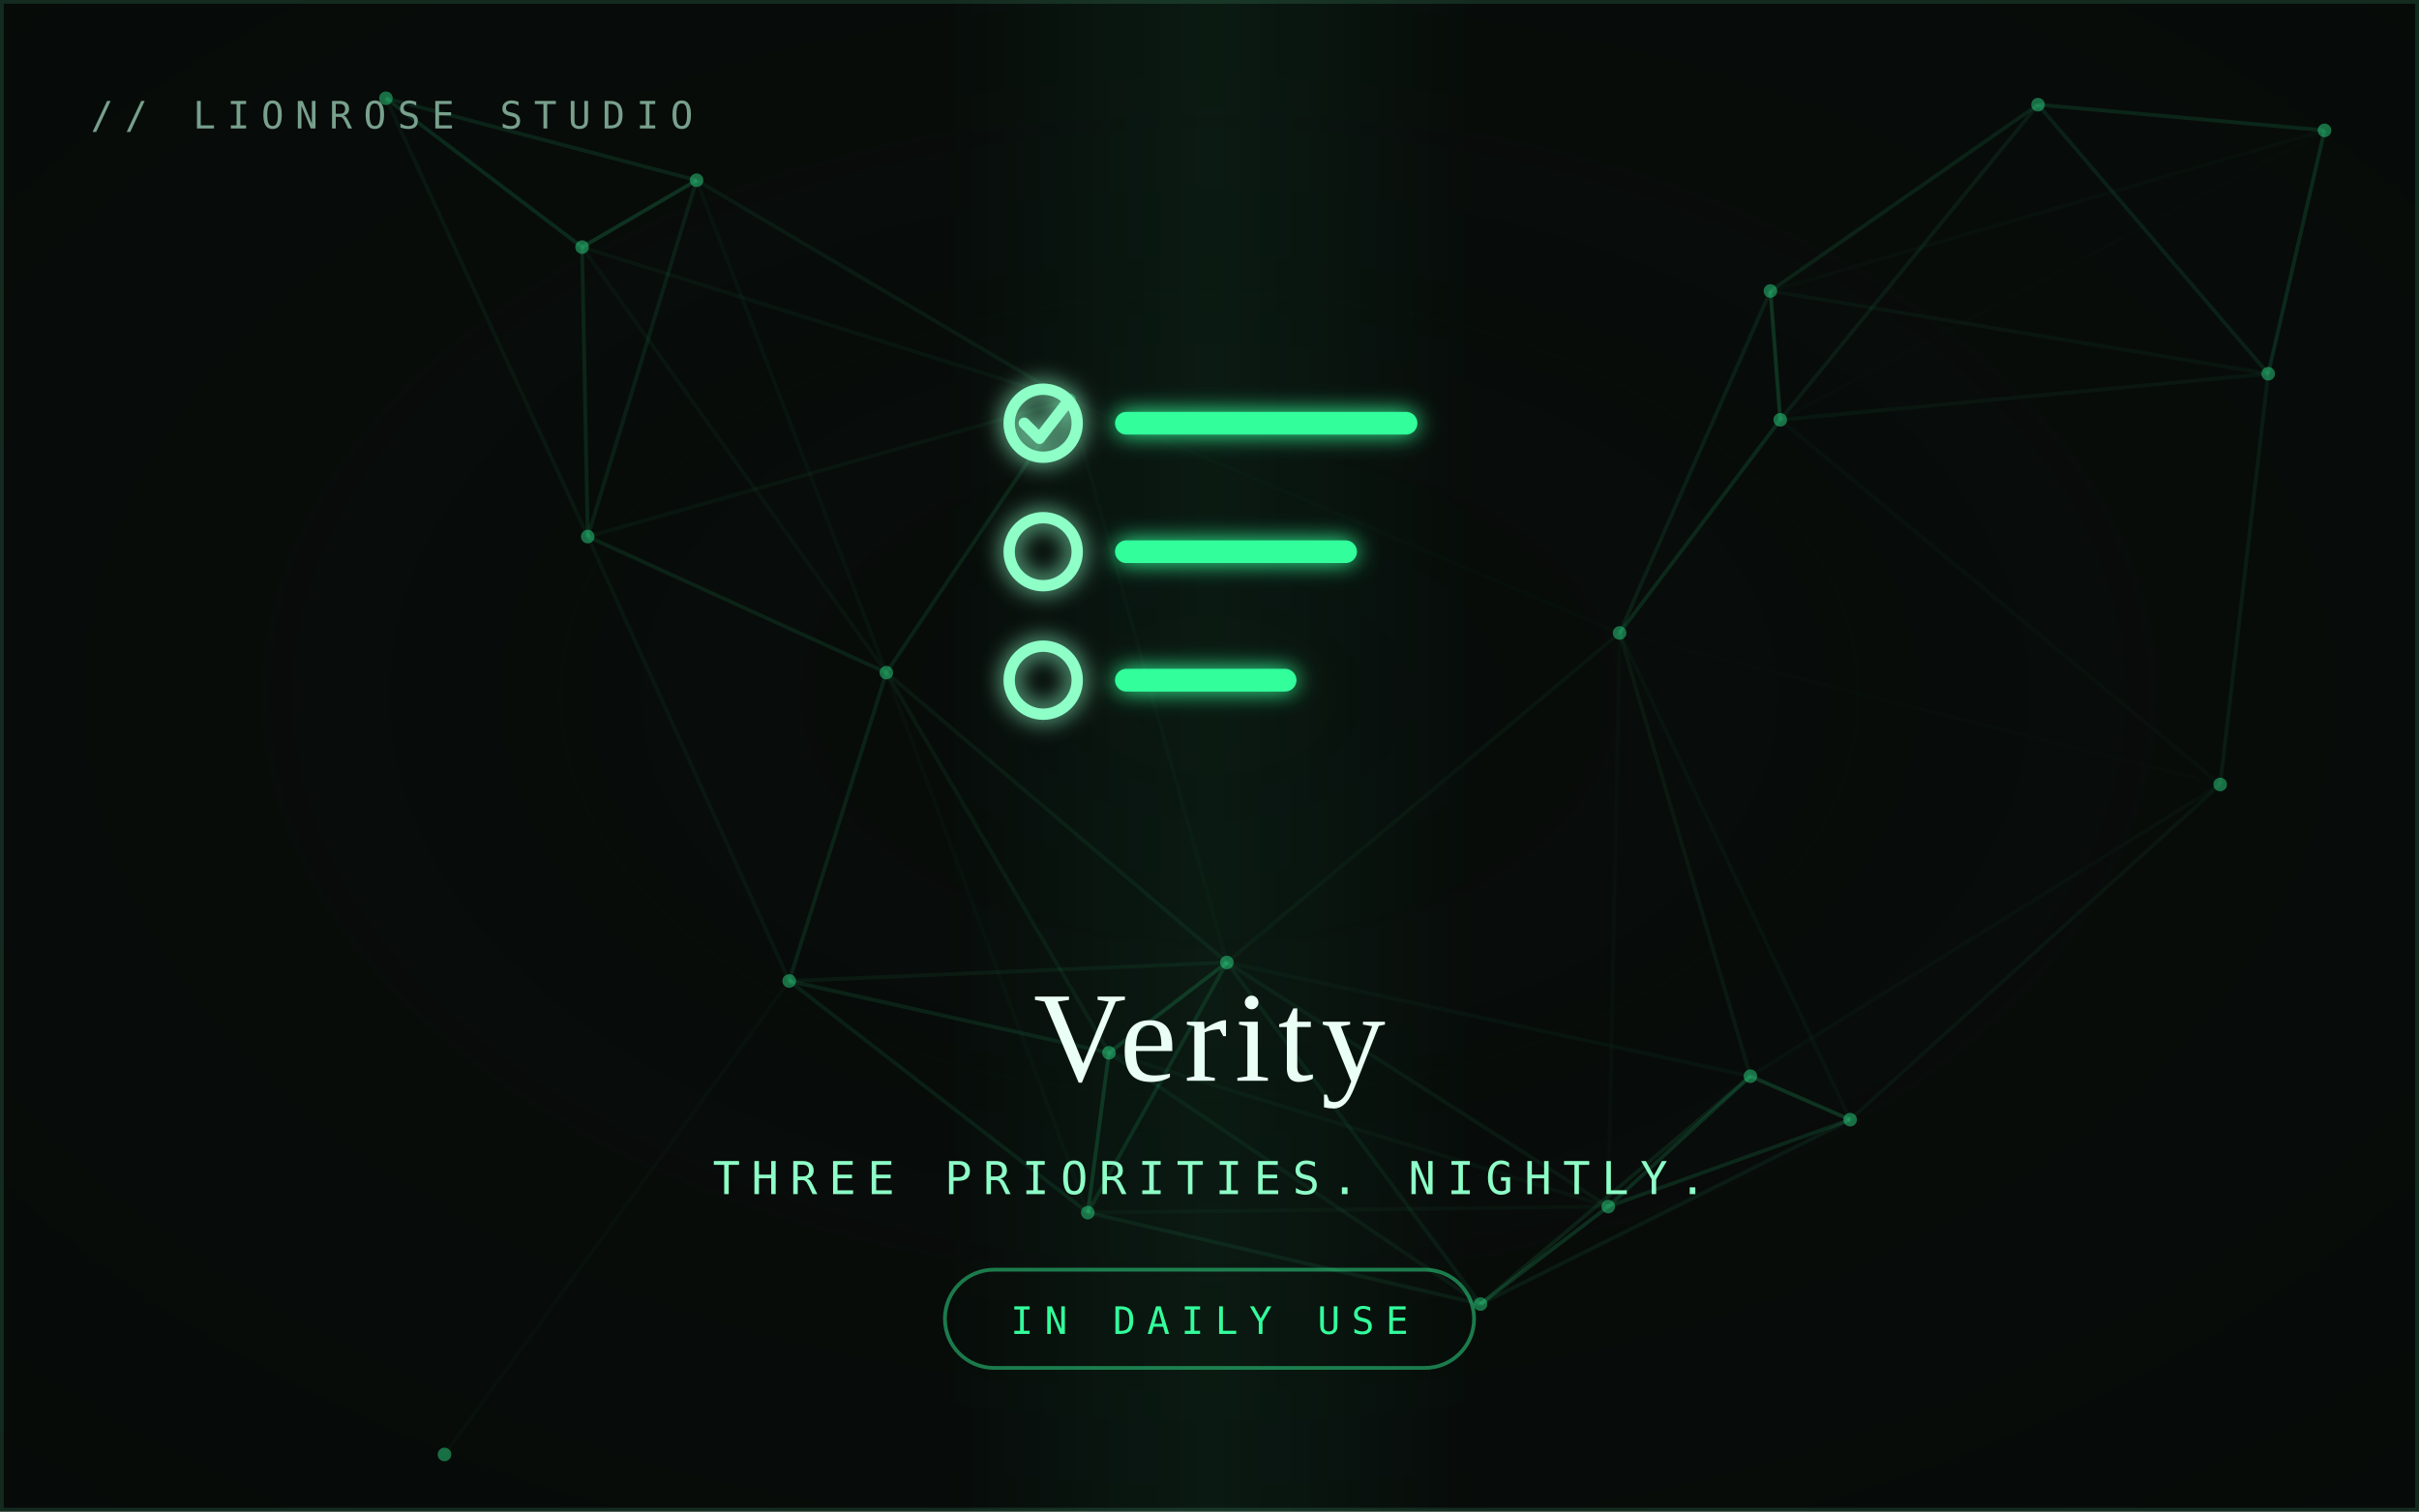
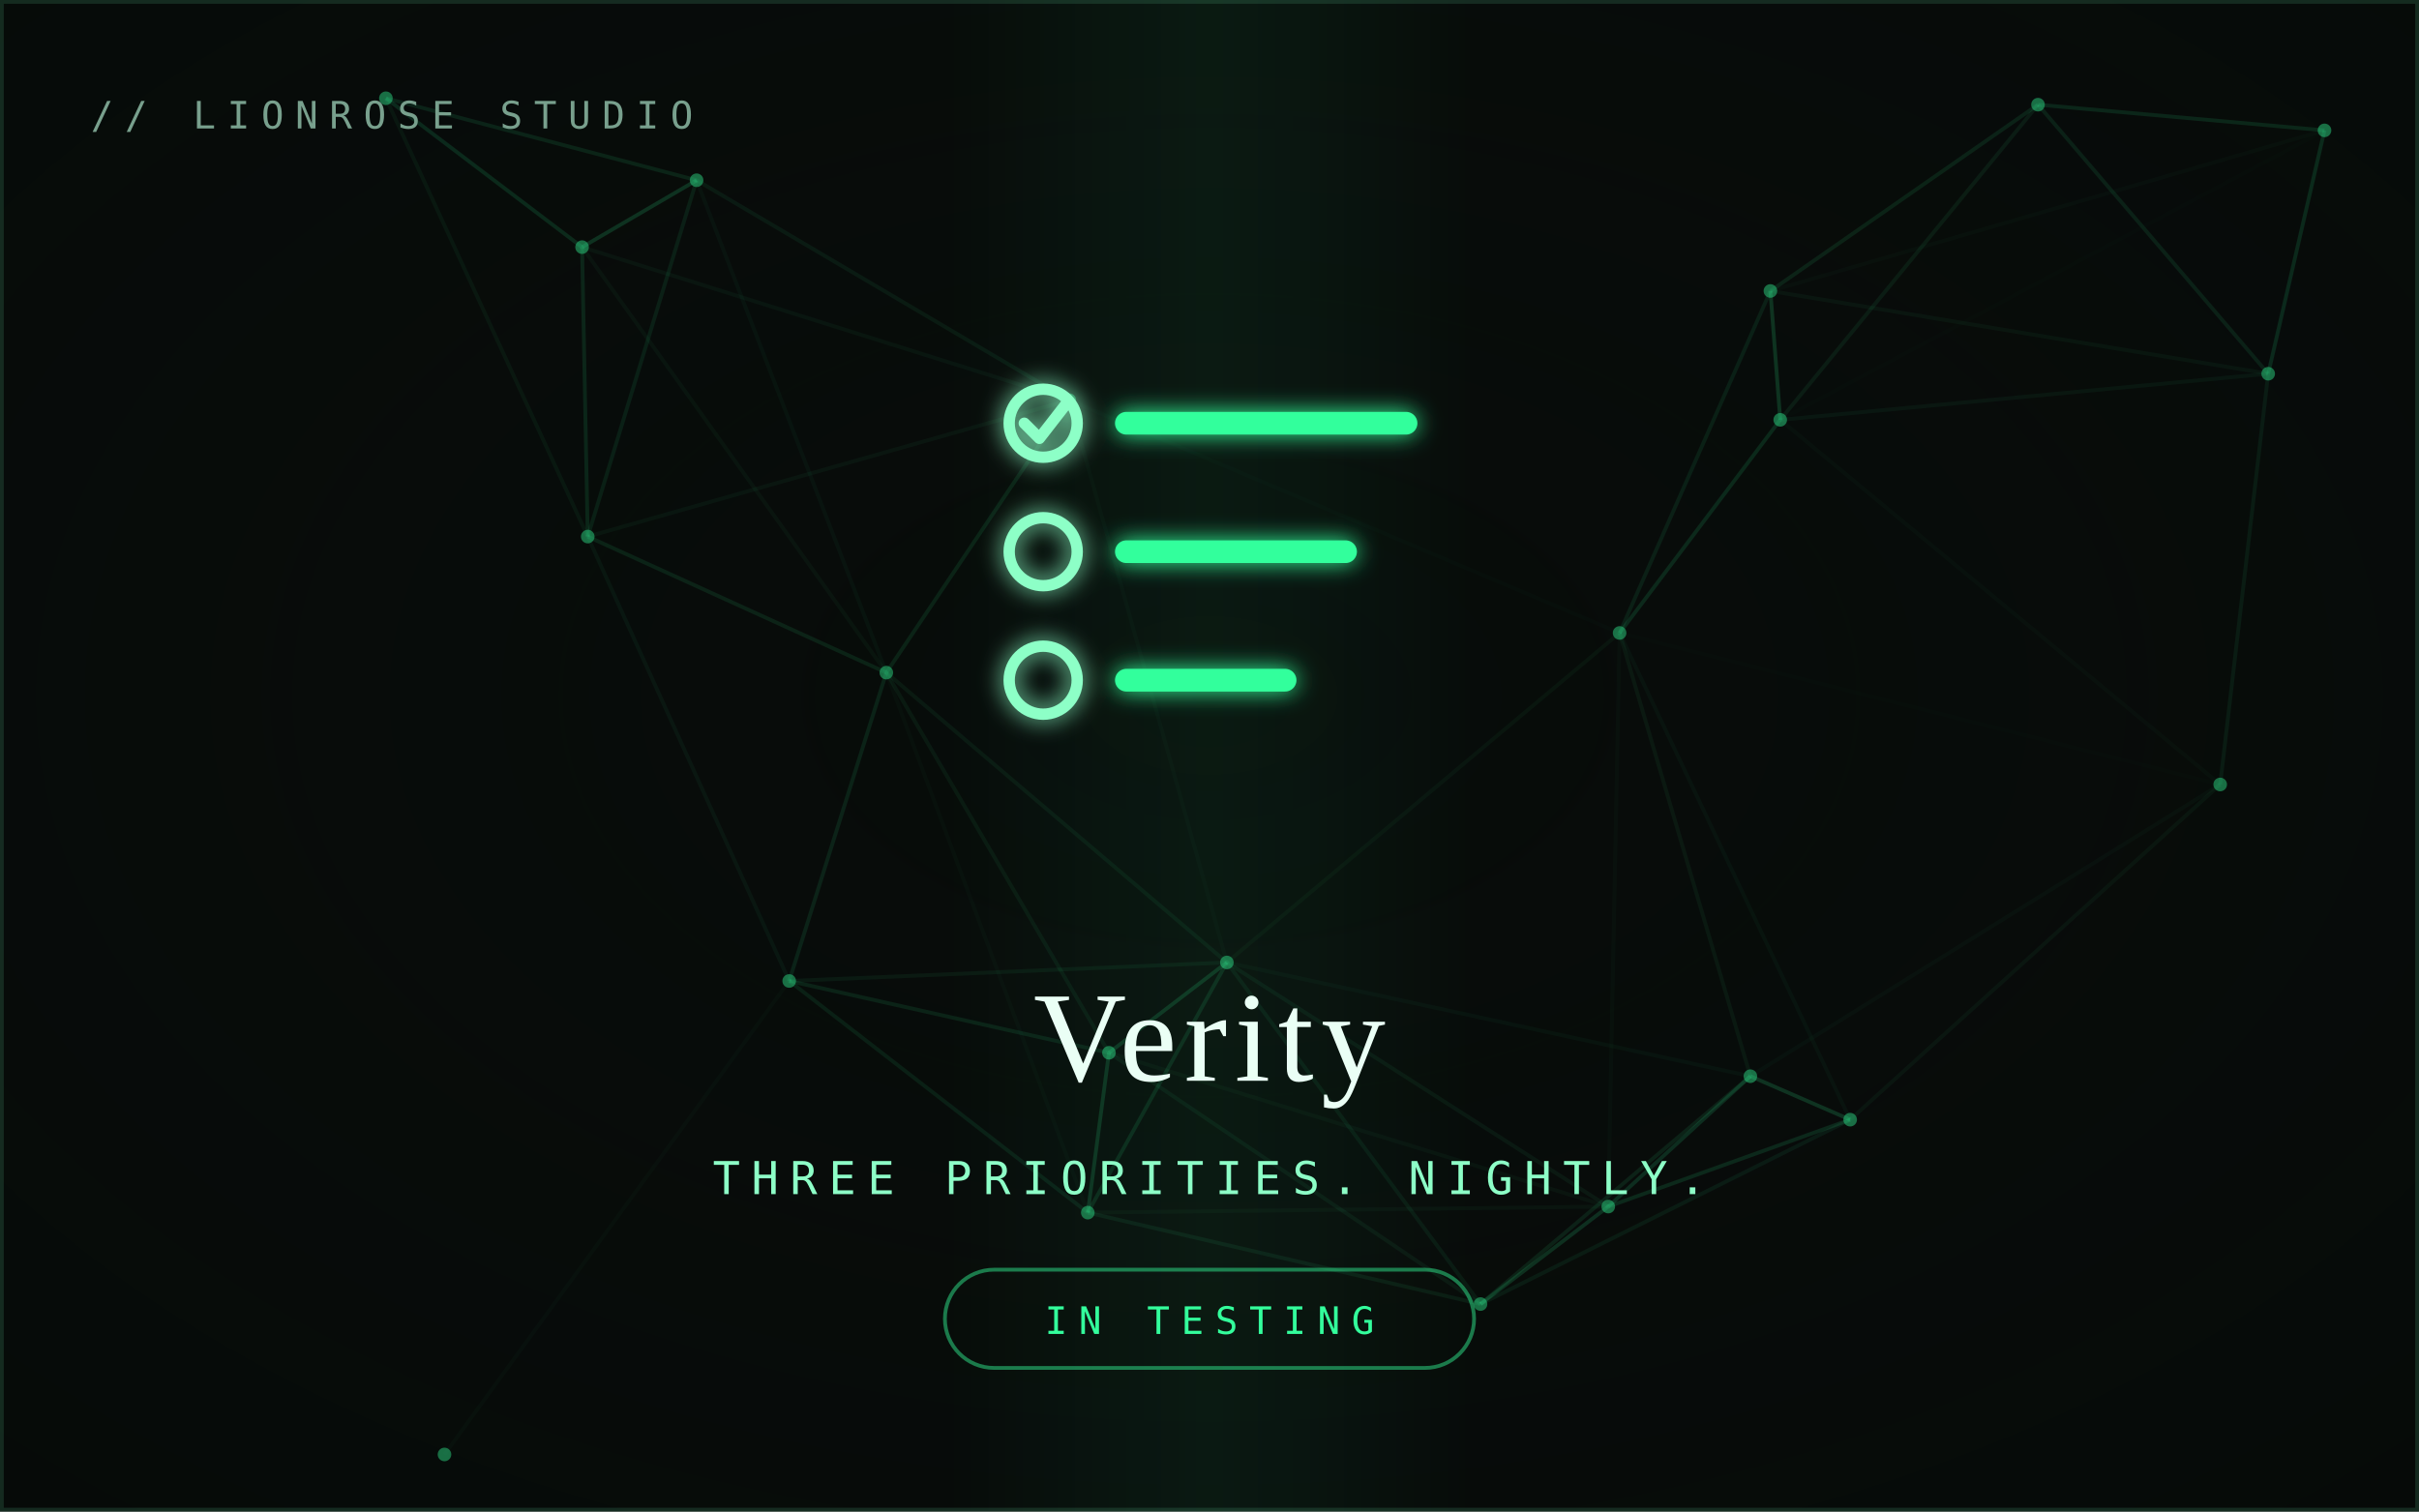
<svg xmlns="http://www.w3.org/2000/svg" viewBox="0 0 640 400" width="640" height="400" role="img" aria-label="Verity">
  <defs>
    <radialGradient id="pg" cx="50%" cy="46%" r="75%">
      <stop offset="0%" stop-color="#0b110e" stop-opacity="0.2" />
      <stop offset="100%" stop-color="#060a08" stop-opacity="0.9" />
    </radialGradient>
    <linearGradient id="beam" x1="0" y1="0" x2="1" y2="0">
      <stop offset="0%" stop-color="#33ff9c" stop-opacity="0" />
      <stop offset="50%" stop-color="#33ff9c" stop-opacity="0.06" />
      <stop offset="100%" stop-color="#33ff9c" stop-opacity="0" />
    </linearGradient>
    <filter id="glow" x="-40%" y="-40%" width="180%" height="180%">
      <feGaussianBlur stdDeviation="3" result="b" />
      <feMerge>
        <feMergeNode in="b" />
        <feMergeNode in="SourceGraphic" />
      </feMerge>
    </filter>
  </defs>
  <rect width="640" height="400" fill="#060a08" />
  <rect width="640" height="400" fill="url(#pg)" />
  <rect x="250.0" y="0" width="140" height="400" fill="url(#beam)" />
  <g opacity="0.9">
    <line x1="391.7" y1="345.1" x2="293.4" y2="278.6" stroke="rgba(51,255,156,0.066)" stroke-width="1" />
    <line x1="391.7" y1="345.1" x2="463.1" y2="284.8" stroke="rgba(51,255,156,0.099)" stroke-width="1" />
    <line x1="391.7" y1="345.1" x2="324.6" y2="254.7" stroke="rgba(51,255,156,0.074)" stroke-width="1" />
    <line x1="391.7" y1="345.1" x2="489.5" y2="296.3" stroke="rgba(51,255,156,0.078)" stroke-width="1" />
    <line x1="391.7" y1="345.1" x2="287.8" y2="320.9" stroke="rgba(51,255,156,0.082)" stroke-width="1" />
    <line x1="391.7" y1="345.1" x2="425.5" y2="319.3" stroke="rgba(51,255,156,0.165)" stroke-width="1" />
    <line x1="293.4" y1="278.6" x2="463.1" y2="284.8" stroke="rgba(51,255,156,0.000)" stroke-width="1" />
    <line x1="293.4" y1="278.6" x2="234.5" y2="178.0" stroke="rgba(51,255,156,0.069)" stroke-width="1" />
    <line x1="293.4" y1="278.6" x2="324.6" y2="254.7" stroke="rgba(51,255,156,0.169)" stroke-width="1" />
    <line x1="293.4" y1="278.6" x2="208.8" y2="259.6" stroke="rgba(51,255,156,0.108)" stroke-width="1" />
    <line x1="293.4" y1="278.6" x2="287.8" y2="320.9" stroke="rgba(51,255,156,0.165)" stroke-width="1" />
    <line x1="293.4" y1="278.6" x2="425.5" y2="319.3" stroke="rgba(51,255,156,0.041)" stroke-width="1" />
    <line x1="587.4" y1="207.6" x2="463.1" y2="284.8" stroke="rgba(51,255,156,0.031)" stroke-width="1" />
    <line x1="587.4" y1="207.6" x2="471.0" y2="111.1" stroke="rgba(51,255,156,0.024)" stroke-width="1" />
    <line x1="587.4" y1="207.6" x2="428.5" y2="167.5" stroke="rgba(51,255,156,0.008)" stroke-width="1" />
    <line x1="587.4" y1="207.6" x2="489.5" y2="296.3" stroke="rgba(51,255,156,0.049)" stroke-width="1" />
    <line x1="587.4" y1="207.6" x2="600.1" y2="98.9" stroke="rgba(51,255,156,0.078)" stroke-width="1" />
    <line x1="463.1" y1="284.8" x2="324.6" y2="254.7" stroke="rgba(51,255,156,0.037)" stroke-width="1" />
    <line x1="463.1" y1="284.8" x2="428.5" y2="167.5" stroke="rgba(51,255,156,0.062)" stroke-width="1" />
    <line x1="463.1" y1="284.8" x2="489.5" y2="296.3" stroke="rgba(51,255,156,0.183)" stroke-width="1" />
    <line x1="463.1" y1="284.8" x2="425.5" y2="319.3" stroke="rgba(51,255,156,0.154)" stroke-width="1" />
    <line x1="539.2" y1="27.7" x2="471.0" y2="111.1" stroke="rgba(51,255,156,0.081)" stroke-width="1" />
    <line x1="539.2" y1="27.7" x2="468.4" y2="77.0" stroke="rgba(51,255,156,0.108)" stroke-width="1" />
    <line x1="539.2" y1="27.7" x2="615.0" y2="34.5" stroke="rgba(51,255,156,0.122)" stroke-width="1" />
    <line x1="539.2" y1="27.7" x2="600.1" y2="98.9" stroke="rgba(51,255,156,0.099)" stroke-width="1" />
    <line x1="117.6" y1="384.9" x2="208.8" y2="259.6" stroke="rgba(51,255,156,0.020)" stroke-width="1" />
    <line x1="471.0" y1="111.1" x2="468.4" y2="77.0" stroke="rgba(51,255,156,0.176)" stroke-width="1" />
    <line x1="471.0" y1="111.1" x2="615.0" y2="34.5" stroke="rgba(51,255,156,0.009)" stroke-width="1" />
    <line x1="471.0" y1="111.1" x2="428.5" y2="167.5" stroke="rgba(51,255,156,0.129)" stroke-width="1" />
    <line x1="471.0" y1="111.1" x2="600.1" y2="98.9" stroke="rgba(51,255,156,0.052)" stroke-width="1" />
    <line x1="468.4" y1="77.0" x2="615.0" y2="34.5" stroke="rgba(51,255,156,0.022)" stroke-width="1" />
    <line x1="468.4" y1="77.0" x2="428.5" y2="167.5" stroke="rgba(51,255,156,0.092)" stroke-width="1" />
    <line x1="468.4" y1="77.0" x2="600.1" y2="98.9" stroke="rgba(51,255,156,0.047)" stroke-width="1" />
    <line x1="234.5" y1="178.0" x2="154.0" y2="65.4" stroke="rgba(51,255,156,0.041)" stroke-width="1" />
    <line x1="234.5" y1="178.0" x2="324.6" y2="254.7" stroke="rgba(51,255,156,0.067)" stroke-width="1" />
    <line x1="234.5" y1="178.0" x2="208.8" y2="259.6" stroke="rgba(51,255,156,0.109)" stroke-width="1" />
    <line x1="234.5" y1="178.0" x2="184.3" y2="47.7" stroke="rgba(51,255,156,0.039)" stroke-width="1" />
    <line x1="234.5" y1="178.0" x2="282.9" y2="105.9" stroke="rgba(51,255,156,0.108)" stroke-width="1" />
    <line x1="234.5" y1="178.0" x2="287.8" y2="320.9" stroke="rgba(51,255,156,0.023)" stroke-width="1" />
    <line x1="234.5" y1="178.0" x2="155.5" y2="142.0" stroke="rgba(51,255,156,0.108)" stroke-width="1" />
    <line x1="154.0" y1="65.4" x2="184.3" y2="47.7" stroke="rgba(51,255,156,0.175)" stroke-width="1" />
    <line x1="154.0" y1="65.4" x2="282.9" y2="105.9" stroke="rgba(51,255,156,0.045)" stroke-width="1" />
    <line x1="154.0" y1="65.4" x2="155.5" y2="142.0" stroke="rgba(51,255,156,0.121)" stroke-width="1" />
    <line x1="154.0" y1="65.4" x2="102.1" y2="26.0" stroke="rgba(51,255,156,0.136)" stroke-width="1" />
    <line x1="324.6" y1="254.7" x2="208.8" y2="259.6" stroke="rgba(51,255,156,0.070)" stroke-width="1" />
    <line x1="324.6" y1="254.7" x2="428.5" y2="167.5" stroke="rgba(51,255,156,0.044)" stroke-width="1" />
    <line x1="324.6" y1="254.7" x2="282.9" y2="105.9" stroke="rgba(51,255,156,0.020)" stroke-width="1" />
    <line x1="324.6" y1="254.7" x2="287.8" y2="320.9" stroke="rgba(51,255,156,0.122)" stroke-width="1" />
    <line x1="324.6" y1="254.7" x2="425.5" y2="319.3" stroke="rgba(51,255,156,0.065)" stroke-width="1" />
    <line x1="208.8" y1="259.6" x2="287.8" y2="320.9" stroke="rgba(51,255,156,0.091)" stroke-width="1" />
    <line x1="208.8" y1="259.6" x2="155.5" y2="142.0" stroke="rgba(51,255,156,0.053)" stroke-width="1" />
    <line x1="615.0" y1="34.5" x2="600.1" y2="98.9" stroke="rgba(51,255,156,0.135)" stroke-width="1" />
    <line x1="184.3" y1="47.7" x2="282.9" y2="105.9" stroke="rgba(51,255,156,0.072)" stroke-width="1" />
    <line x1="184.3" y1="47.7" x2="155.5" y2="142.0" stroke="rgba(51,255,156,0.092)" stroke-width="1" />
    <line x1="184.3" y1="47.7" x2="102.1" y2="26.0" stroke="rgba(51,255,156,0.110)" stroke-width="1" />
    <line x1="428.5" y1="167.5" x2="282.9" y2="105.9" stroke="rgba(51,255,156,0.015)" stroke-width="1" />
    <line x1="428.5" y1="167.5" x2="489.5" y2="296.3" stroke="rgba(51,255,156,0.036)" stroke-width="1" />
    <line x1="428.5" y1="167.5" x2="425.5" y2="319.3" stroke="rgba(51,255,156,0.024)" stroke-width="1" />
    <line x1="282.9" y1="105.9" x2="155.5" y2="142.0" stroke="rgba(51,255,156,0.049)" stroke-width="1" />
    <line x1="489.5" y1="296.3" x2="425.5" y2="319.3" stroke="rgba(51,255,156,0.132)" stroke-width="1" />
    <line x1="287.8" y1="320.9" x2="425.5" y2="319.3" stroke="rgba(51,255,156,0.042)" stroke-width="1" />
    <line x1="155.5" y1="142.0" x2="102.1" y2="26.0" stroke="rgba(51,255,156,0.055)" stroke-width="1" />
    <circle cx="391.7" cy="345.1" r="1.8" fill="rgba(51,255,156,0.45)" />
    <circle cx="293.4" cy="278.6" r="1.8" fill="rgba(51,255,156,0.45)" />
    <circle cx="587.4" cy="207.6" r="1.8" fill="rgba(51,255,156,0.45)" />
    <circle cx="463.1" cy="284.8" r="1.8" fill="rgba(51,255,156,0.45)" />
    <circle cx="539.2" cy="27.7" r="1.8" fill="rgba(51,255,156,0.45)" />
    <circle cx="117.6" cy="384.9" r="1.8" fill="rgba(51,255,156,0.45)" />
    <circle cx="471.0" cy="111.1" r="1.8" fill="rgba(51,255,156,0.45)" />
    <circle cx="468.4" cy="77.0" r="1.8" fill="rgba(51,255,156,0.45)" />
    <circle cx="234.5" cy="178.0" r="1.8" fill="rgba(51,255,156,0.45)" />
    <circle cx="154.0" cy="65.4" r="1.8" fill="rgba(51,255,156,0.45)" />
    <circle cx="324.6" cy="254.7" r="1.8" fill="rgba(51,255,156,0.45)" />
    <circle cx="208.8" cy="259.6" r="1.8" fill="rgba(51,255,156,0.45)" />
    <circle cx="615.0" cy="34.5" r="1.8" fill="rgba(51,255,156,0.45)" />
    <circle cx="184.3" cy="47.7" r="1.8" fill="rgba(51,255,156,0.45)" />
    <circle cx="428.5" cy="167.5" r="1.8" fill="rgba(51,255,156,0.45)" />
    <circle cx="282.9" cy="105.9" r="1.8" fill="rgba(51,255,156,0.45)" />
    <circle cx="489.5" cy="296.3" r="1.8" fill="rgba(51,255,156,0.45)" />
    <circle cx="287.8" cy="320.9" r="1.8" fill="rgba(51,255,156,0.45)" />
    <circle cx="155.5" cy="142.0" r="1.8" fill="rgba(51,255,156,0.45)" />
    <circle cx="600.1" cy="98.9" r="1.8" fill="rgba(51,255,156,0.45)" />
    <circle cx="102.1" cy="26.0" r="1.8" fill="rgba(51,255,156,0.45)" />
    <circle cx="425.5" cy="319.3" r="1.8" fill="rgba(51,255,156,0.45)" />
  </g>
  <rect x="0.5" y="0.5" width="639" height="399" fill="none" stroke="rgba(120,255,190,0.13)" />
  <g filter="url(#glow)">
    <circle cx="276" cy="112" r="9" fill="none" stroke="#8dffc7" stroke-width="3" />
    <line x1="298" y1="112" x2="372" y2="112" stroke="#33ff9c" stroke-width="6" stroke-linecap="round" />
    <circle cx="276" cy="146" r="9" fill="none" stroke="#8dffc7" stroke-width="3" />
    <line x1="298" y1="146" x2="356" y2="146" stroke="#33ff9c" stroke-width="6" stroke-linecap="round" />
    <circle cx="276" cy="180" r="9" fill="none" stroke="#8dffc7" stroke-width="3" />
    <line x1="298" y1="180" x2="340" y2="180" stroke="#33ff9c" stroke-width="6" stroke-linecap="round" />
    <path d="M271 112 L275 116 L282 107" fill="none" stroke="#8dffc7" stroke-width="3" stroke-linecap="round" stroke-linejoin="round" />
  </g>
  <text x="320.0" y="286" text-anchor="middle" font-family="Georgia,'Times New Roman',serif" font-size="34" letter-spacing="2" fill="#eafff5">Verity</text>
  <text x="320.0" y="316" text-anchor="middle" font-family="ui-monospace,'JetBrains Mono',monospace" font-size="12" letter-spacing="3" fill="#8dffc7">THREE PRIORITIES. NIGHTLY.</text>
  <g>
    <rect x="250.0" y="336" width="140" height="26" rx="13" fill="none" stroke="rgba(51,255,156,0.45)" />
-     <text x="320.0" y="353" text-anchor="middle" font-family="ui-monospace,'JetBrains Mono',monospace" font-size="10" letter-spacing="3" fill="#33ff9c">IN DAILY USE</text>
+     <text x="320.0" y="353" text-anchor="middle" font-family="ui-monospace,'JetBrains Mono',monospace" font-size="10" letter-spacing="3" fill="#33ff9c">IN TESTING</text>
  </g>
  <text x="24" y="34" font-family="ui-monospace,'JetBrains Mono',monospace" font-size="10" letter-spacing="3" fill="#78a08d">// LIONROSE STUDIO</text>
</svg>
